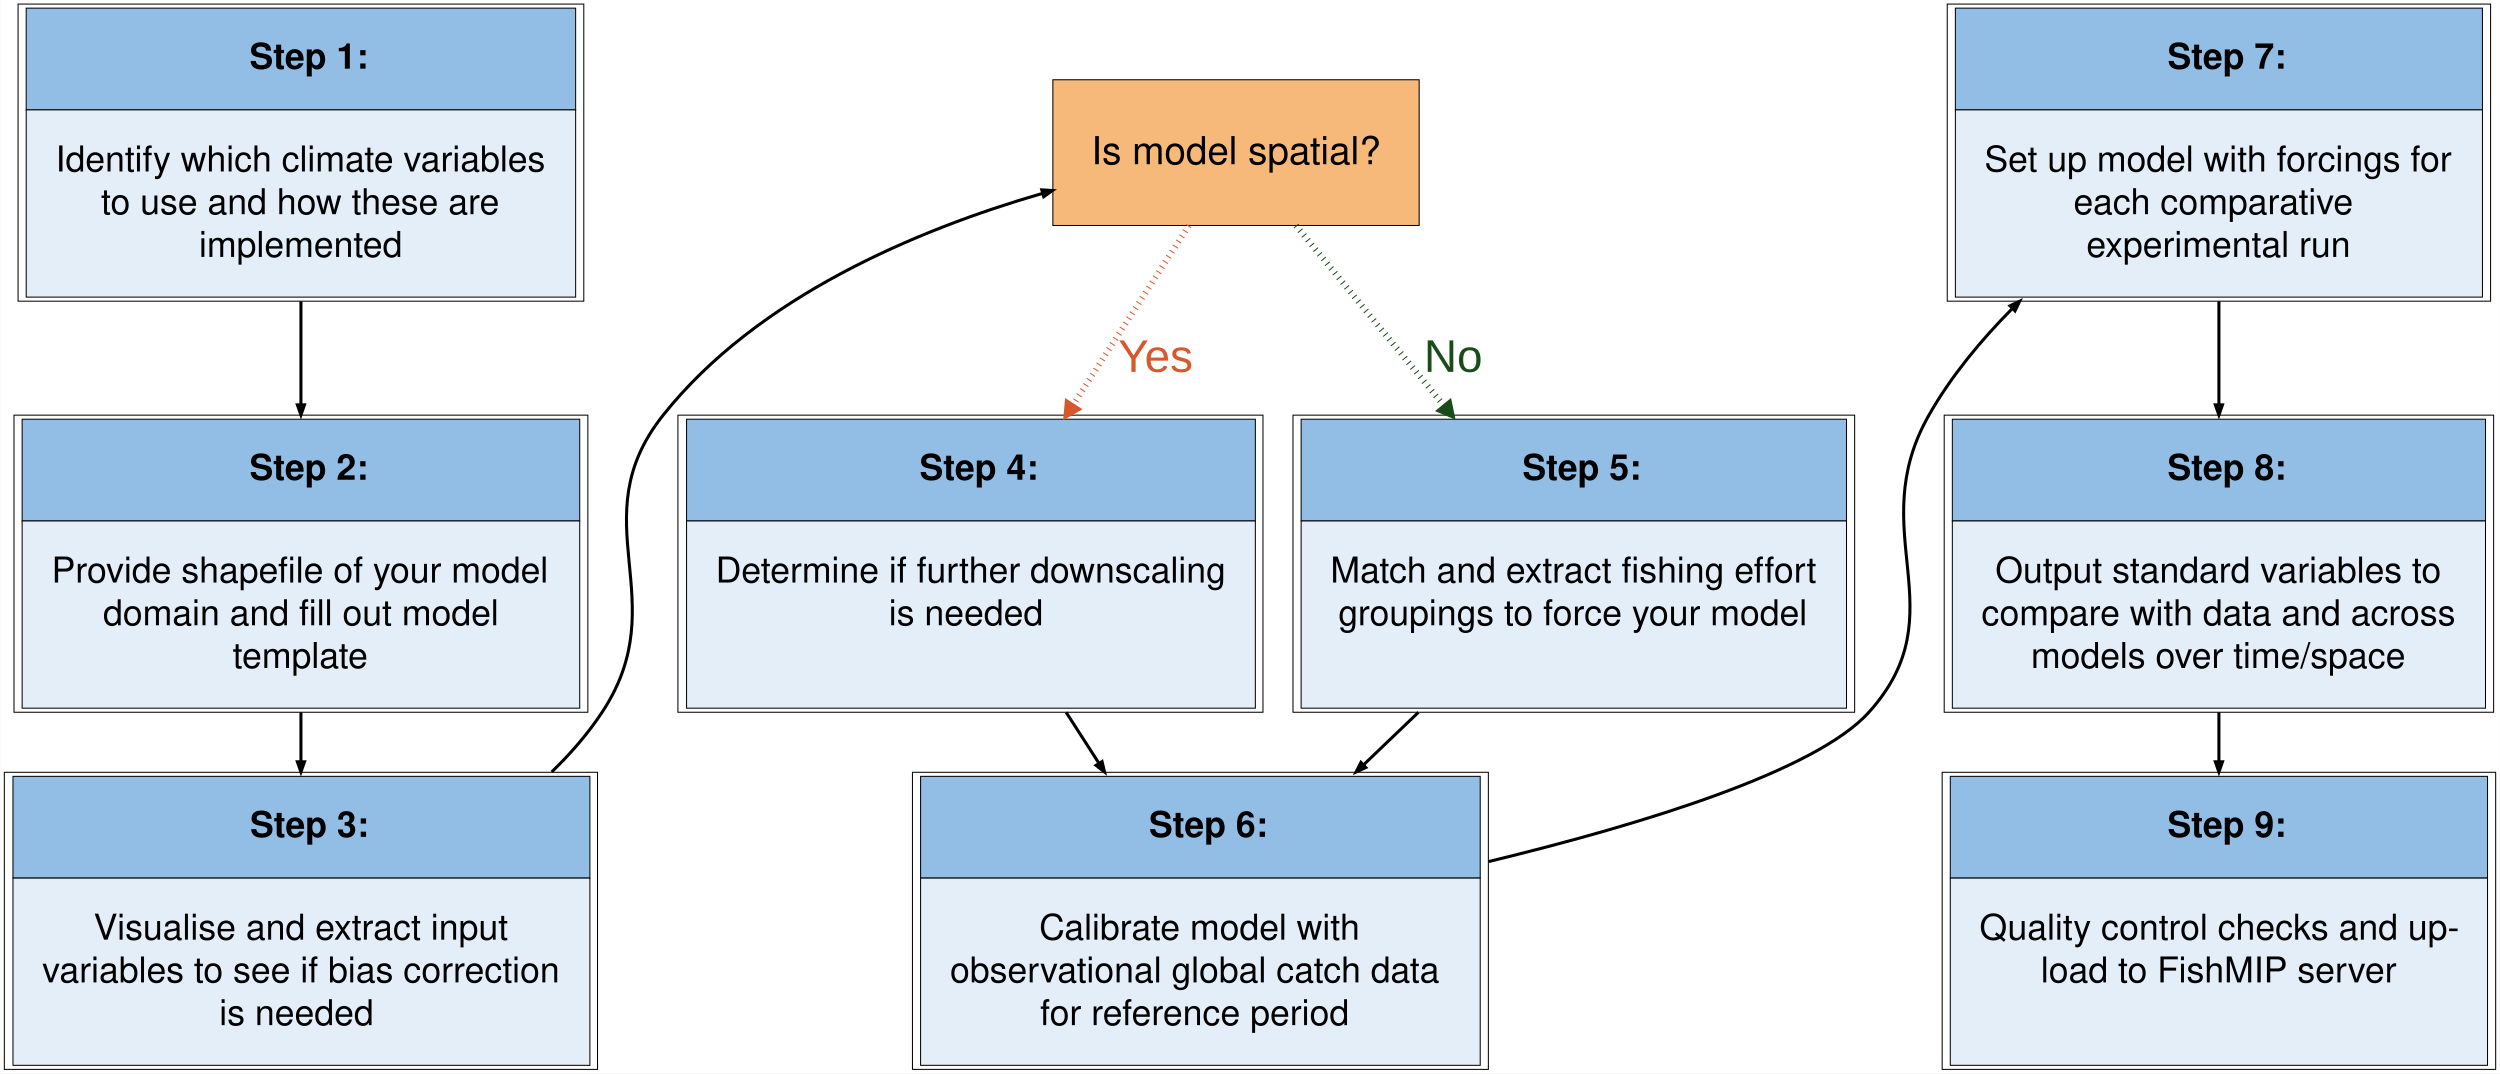
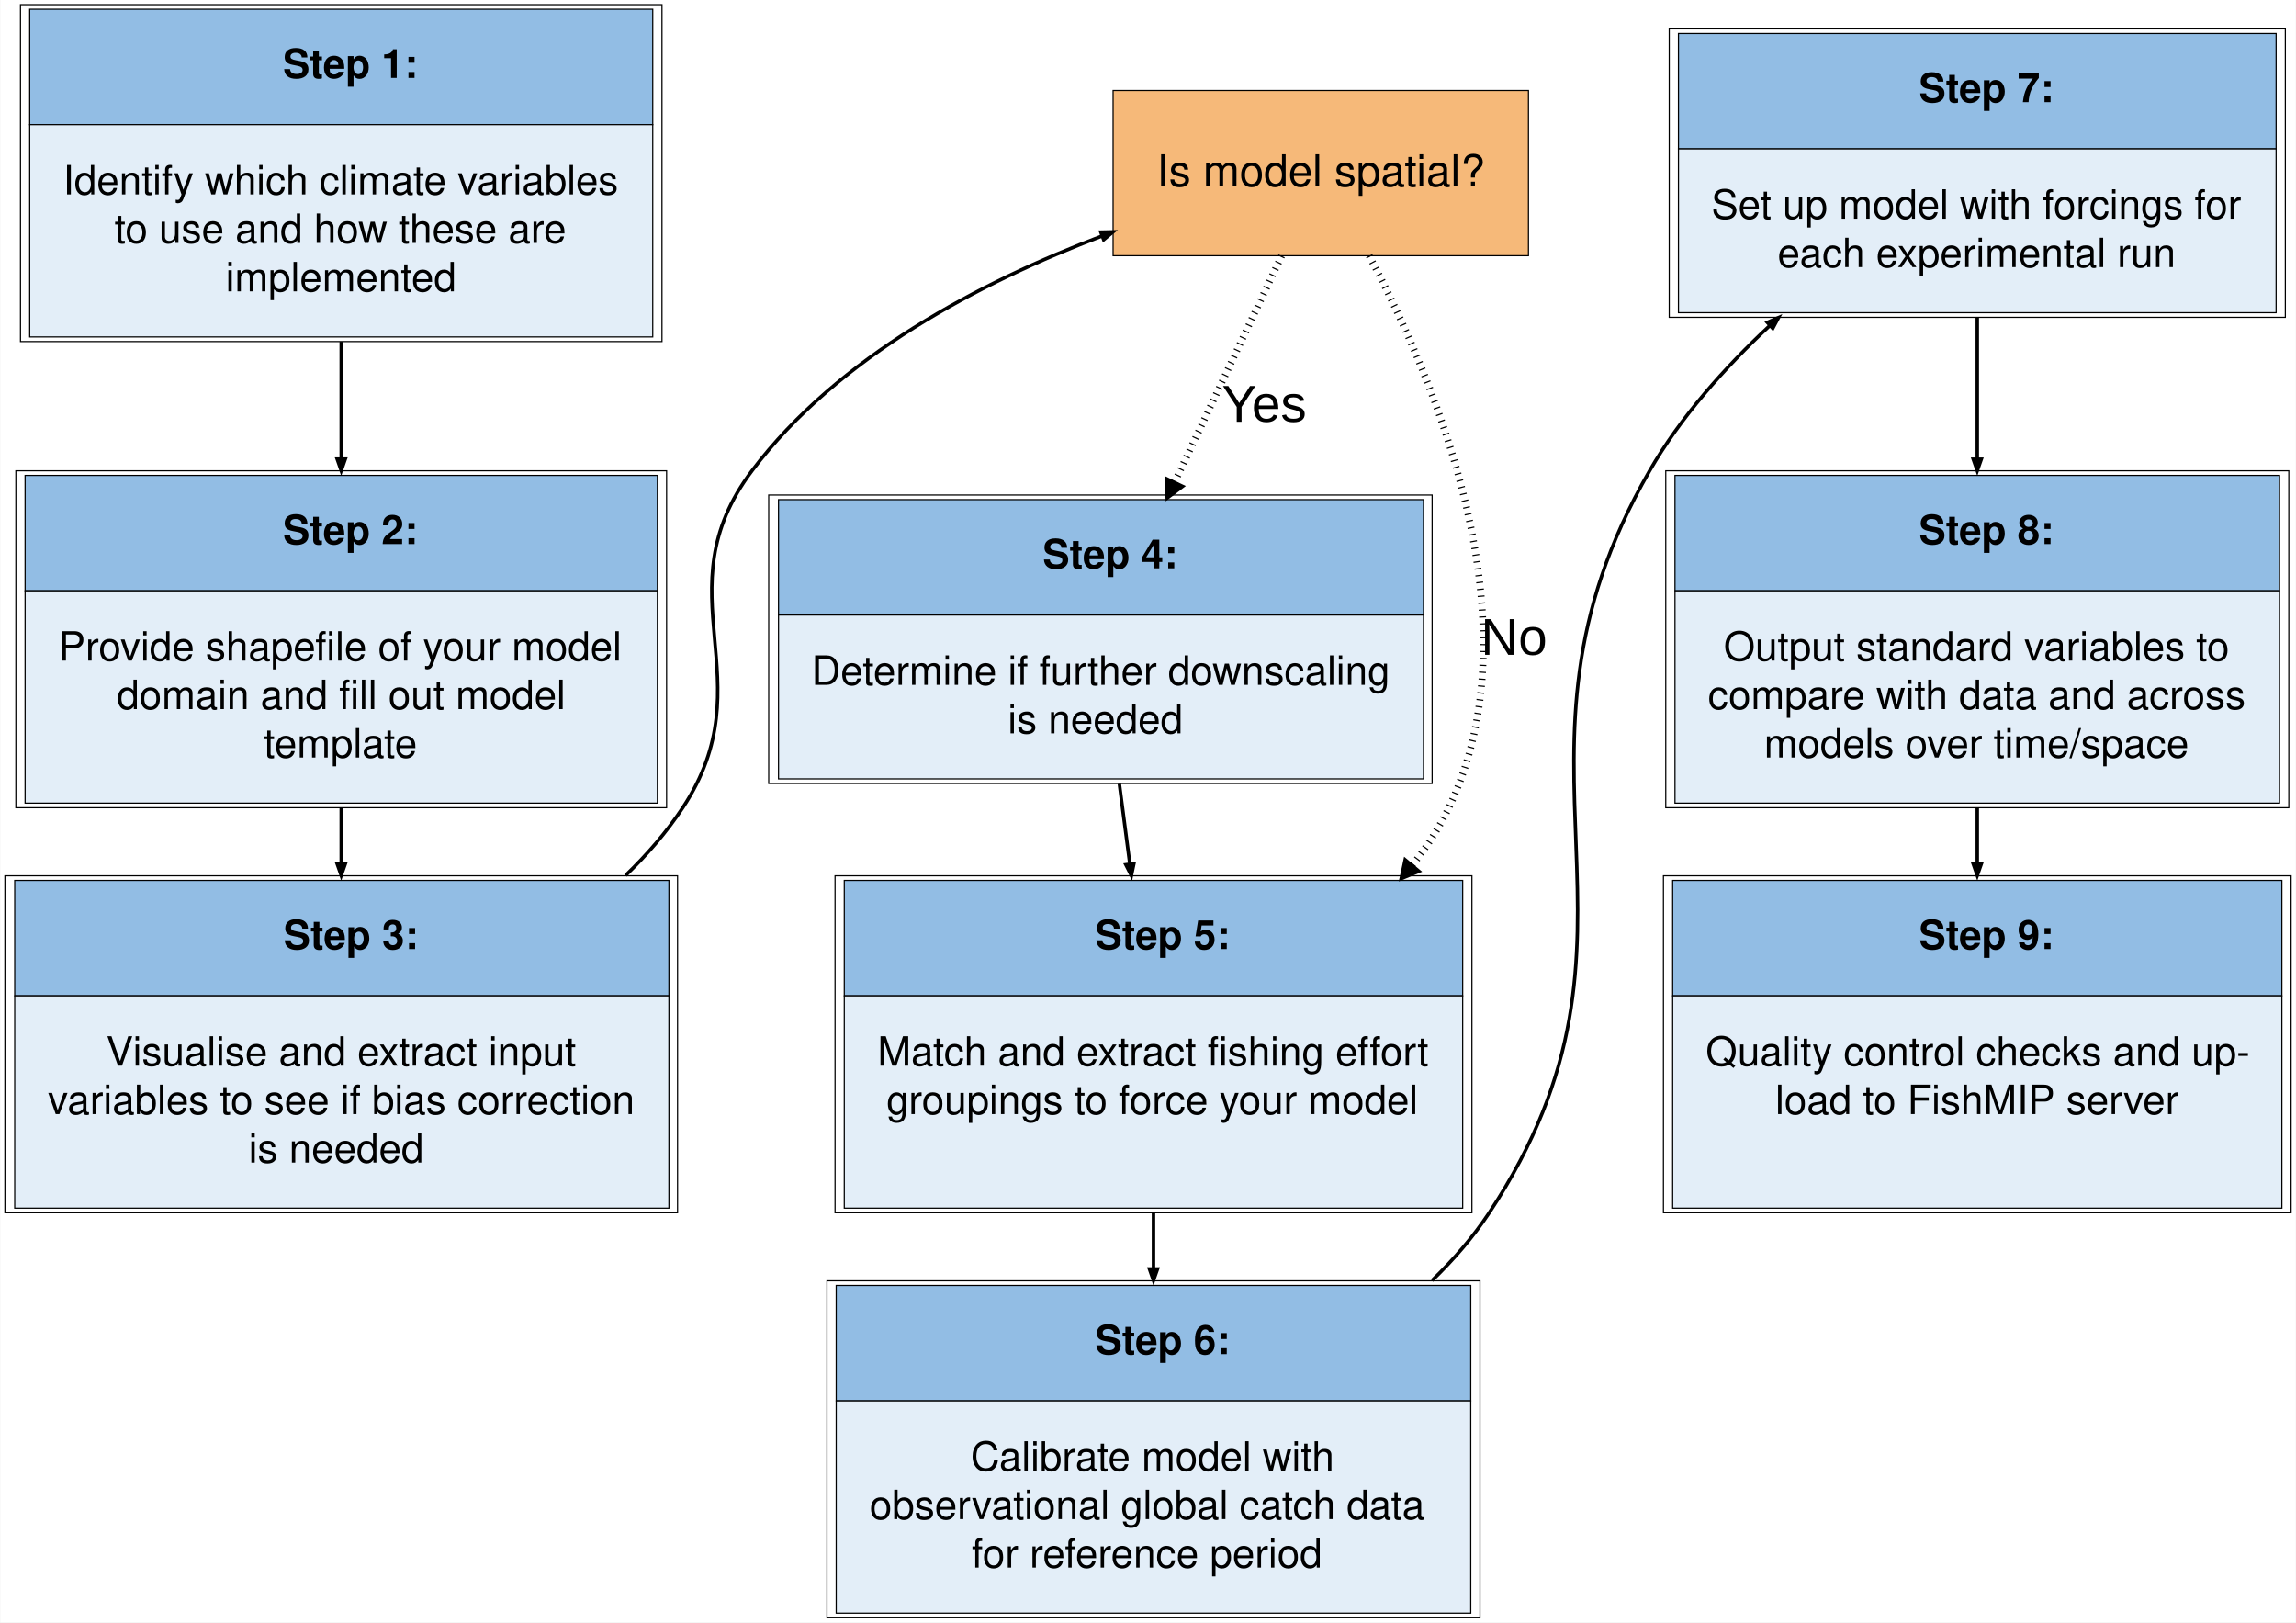
- <svg xmlns="http://www.w3.org/2000/svg" xmlns:xlink="http://www.w3.org/1999/xlink" width="2457pt" height="1055pt" viewBox="0.00 0.00 2456.50 1055.00">
-   <g id="graph0" class="graph" transform="scale(1 1) rotate(0) translate(4 1051)">
-     <polygon fill="#ffffff" stroke="transparent" points="-4,4 -4,-1051 2452.5,-1051 2452.5,4 -4,4" />
+ <svg xmlns="http://www.w3.org/2000/svg" xmlns:xlink="http://www.w3.org/1999/xlink" width="1990pt" height="1406pt" viewBox="0.00 0.00 1989.50 1406.00">
+   <g id="graph0" class="graph" transform="scale(1 1) rotate(0) translate(4 1402)">
+     <polygon fill="#ffffff" stroke="transparent" points="-4,4 -4,-1402 1985.5,-1402 1985.5,4 -4,4" />
    <g id="node1" class="node">
-       <polygon fill="#ffffff" stroke="#000000" points="569.5,-1047 13.5,-1047 13.5,-755 569.5,-755 569.5,-1047" />
-       <polygon fill="#92bde4" stroke="transparent" points="21.5,-943 21.5,-1043 561.5,-1043 561.5,-943 21.5,-943" />
-       <polygon fill="none" stroke="#000000" points="21.5,-943 21.5,-1043 561.5,-1043 561.5,-943 21.5,-943" />
-       <text text-anchor="start" x="231.191" y="-983.5" font-family="Helvetica,Arial,sans-serif" font-size="35.00" fill="#000000"> </text>
-       <text text-anchor="start" x="240.918" y="-983.5" font-family="Helvetica,Arial,sans-serif" font-weight="bold" font-size="35.00" fill="#000000">Step 1:</text>
-       <polygon fill="#e3eef8" stroke="transparent" points="21.5,-759 21.5,-943 561.5,-943 561.5,-759 21.5,-759" />
-       <polygon fill="none" stroke="#000000" points="21.5,-759 21.5,-943 561.5,-943 561.5,-759 21.5,-759" />
-       <text text-anchor="start" x="50.362" y="-882.5" font-family="Helvetica,Arial,sans-serif" font-size="35.00" fill="#000000">Identify which climate variables</text>
-       <text text-anchor="start" x="95.031" y="-840.5" font-family="Helvetica,Arial,sans-serif" font-size="35.00" fill="#000000">to use and how these are</text>
-       <text text-anchor="start" x="191.349" y="-798.5" font-family="Helvetica,Arial,sans-serif" font-size="35.00" fill="#000000">implemented</text>
+       <polygon fill="#ffffff" stroke="#000000" points="569.5,-1398 13.5,-1398 13.5,-1106 569.5,-1106 569.5,-1398" />
+       <polygon fill="#92bde4" stroke="transparent" points="21.5,-1294 21.5,-1394 561.5,-1394 561.5,-1294 21.5,-1294" />
+       <polygon fill="none" stroke="#000000" points="21.5,-1294 21.5,-1394 561.5,-1394 561.5,-1294 21.5,-1294" />
+       <text text-anchor="start" x="231.191" y="-1334.5" font-family="Helvetica,Arial,sans-serif" font-size="35.00" fill="#000000"> </text>
+       <text text-anchor="start" x="240.918" y="-1334.5" font-family="Helvetica,Arial,sans-serif" font-weight="bold" font-size="35.00" fill="#000000">Step 1:</text>
+       <polygon fill="#e3eef8" stroke="transparent" points="21.5,-1110 21.5,-1294 561.5,-1294 561.5,-1110 21.5,-1110" />
+       <polygon fill="none" stroke="#000000" points="21.5,-1110 21.5,-1294 561.5,-1294 561.5,-1110 21.5,-1110" />
+       <text text-anchor="start" x="50.362" y="-1233.5" font-family="Helvetica,Arial,sans-serif" font-size="35.00" fill="#000000">Identify which climate variables</text>
+       <text text-anchor="start" x="95.031" y="-1191.5" font-family="Helvetica,Arial,sans-serif" font-size="35.00" fill="#000000">to use and how these are</text>
+       <text text-anchor="start" x="191.349" y="-1149.5" font-family="Helvetica,Arial,sans-serif" font-size="35.00" fill="#000000">implemented</text>
    </g>
    <g id="node2" class="node">
-       <polygon fill="#ffffff" stroke="#000000" points="573.5,-643 9.5,-643 9.5,-351 573.5,-351 573.5,-643" />
-       <polygon fill="#92bde4" stroke="transparent" points="17.5,-539 17.5,-639 565.5,-639 565.5,-539 17.5,-539" />
-       <polygon fill="none" stroke="#000000" points="17.5,-539 17.5,-639 565.5,-639 565.5,-539 17.5,-539" />
-       <text text-anchor="start" x="231.191" y="-579.5" font-family="Helvetica,Arial,sans-serif" font-size="35.00" fill="#000000"> </text>
-       <text text-anchor="start" x="240.918" y="-579.5" font-family="Helvetica,Arial,sans-serif" font-weight="bold" font-size="35.00" fill="#000000">Step 2:</text>
-       <polygon fill="#e3eef8" stroke="transparent" points="17.5,-355 17.5,-539 565.5,-539 565.5,-355 17.5,-355" />
-       <polygon fill="none" stroke="#000000" points="17.5,-355 17.5,-539 565.5,-539 565.5,-355 17.5,-355" />
-       <text text-anchor="start" x="46.444" y="-478.5" font-family="Helvetica,Arial,sans-serif" font-size="35.00" fill="#000000">Provide shapefile of your model</text>
-       <text text-anchor="start" x="97.014" y="-436.5" font-family="Helvetica,Arial,sans-serif" font-size="35.00" fill="#000000">domain and fill out model</text>
-       <text text-anchor="start" x="224.401" y="-394.5" font-family="Helvetica,Arial,sans-serif" font-size="35.00" fill="#000000">template</text>
+       <polygon fill="#ffffff" stroke="#000000" points="573.5,-994 9.5,-994 9.5,-702 573.5,-702 573.5,-994" />
+       <polygon fill="#92bde4" stroke="transparent" points="17.5,-890 17.5,-990 565.5,-990 565.5,-890 17.5,-890" />
+       <polygon fill="none" stroke="#000000" points="17.5,-890 17.5,-990 565.5,-990 565.5,-890 17.5,-890" />
+       <text text-anchor="start" x="231.191" y="-930.5" font-family="Helvetica,Arial,sans-serif" font-size="35.00" fill="#000000"> </text>
+       <text text-anchor="start" x="240.918" y="-930.5" font-family="Helvetica,Arial,sans-serif" font-weight="bold" font-size="35.00" fill="#000000">Step 2:</text>
+       <polygon fill="#e3eef8" stroke="transparent" points="17.5,-706 17.5,-890 565.5,-890 565.5,-706 17.5,-706" />
+       <polygon fill="none" stroke="#000000" points="17.5,-706 17.5,-890 565.5,-890 565.5,-706 17.5,-706" />
+       <text text-anchor="start" x="46.444" y="-829.5" font-family="Helvetica,Arial,sans-serif" font-size="35.00" fill="#000000">Provide shapefile of your model</text>
+       <text text-anchor="start" x="97.014" y="-787.5" font-family="Helvetica,Arial,sans-serif" font-size="35.00" fill="#000000">domain and fill out model</text>
+       <text text-anchor="start" x="224.401" y="-745.5" font-family="Helvetica,Arial,sans-serif" font-size="35.00" fill="#000000">template</text>
    </g>
    <g id="edge1" class="edge">
-       <path fill="none" stroke="#000000" stroke-width="3" d="M291.5,-754.861C291.5,-721.899 291.5,-686.782 291.5,-653.416" />
-       <polygon fill="#000000" stroke="#000000" stroke-width="3" points="295,-653.121 291.5,-643.121 288,-653.122 295,-653.121" />
+       <path fill="none" stroke="#000000" stroke-width="3" d="M291.5,-1105.861C291.5,-1072.899 291.5,-1037.782 291.5,-1004.416" />
+       <polygon fill="#000000" stroke="#000000" stroke-width="3" points="295,-1004.121 291.5,-994.121 288,-1004.122 295,-1004.121" />
    </g>
    <g id="node3" class="node">
-       <polygon fill="#f6b979" stroke="#000000" points="1390.5,-972.601 1030.5,-972.601 1030.5,-829.399 1390.5,-829.399 1390.5,-972.601" />
-       <text text-anchor="middle" x="1210.5" y="-889.6" font-family="Helvetica,Arial,sans-serif" font-size="38.00" fill="#000000">Is model spatial?</text>
+       <polygon fill="#f6b979" stroke="#000000" points="1320.5,-1323.601 960.5,-1323.601 960.5,-1180.399 1320.5,-1180.399 1320.5,-1323.601" />
+       <text text-anchor="middle" x="1140.5" y="-1240.6" font-family="Helvetica,Arial,sans-serif" font-size="38.00" fill="#000000">Is model spatial?</text>
    </g>
    <g id="node4" class="node">
-       <polygon fill="#ffffff" stroke="#000000" points="583,-292 0,-292 0,0 583,0 583,-292" />
-       <polygon fill="#92bde4" stroke="transparent" points="8.5,-188 8.5,-288 575.5,-288 575.5,-188 8.5,-188" />
-       <polygon fill="none" stroke="#000000" points="8.5,-188 8.5,-288 575.5,-288 575.5,-188 8.5,-188" />
-       <text text-anchor="start" x="231.691" y="-228.5" font-family="Helvetica,Arial,sans-serif" font-size="35.00" fill="#000000"> </text>
-       <text text-anchor="start" x="241.418" y="-228.5" font-family="Helvetica,Arial,sans-serif" font-weight="bold" font-size="35.00" fill="#000000">Step 3:</text>
-       <polygon fill="#e3eef8" stroke="transparent" points="8.5,-4 8.5,-188 575.5,-188 575.5,-4 8.5,-4" />
-       <polygon fill="none" stroke="#000000" points="8.5,-4 8.5,-188 575.5,-188 575.5,-4 8.5,-4" />
-       <text text-anchor="start" x="87.78" y="-127.5" font-family="Helvetica,Arial,sans-serif" font-size="35.00" fill="#000000">Visualise and extract input</text>
-       <text text-anchor="start" x="37.233" y="-85.5" font-family="Helvetica,Arial,sans-serif" font-size="35.00" fill="#000000">variables to see if bias correction</text>
-       <text text-anchor="start" x="211.271" y="-43.5" font-family="Helvetica,Arial,sans-serif" font-size="35.00" fill="#000000"> is needed</text>
+       <polygon fill="#ffffff" stroke="#000000" points="583,-643 0,-643 0,-351 583,-351 583,-643" />
+       <polygon fill="#92bde4" stroke="transparent" points="8.5,-539 8.5,-639 575.5,-639 575.5,-539 8.5,-539" />
+       <polygon fill="none" stroke="#000000" points="8.5,-539 8.5,-639 575.5,-639 575.5,-539 8.5,-539" />
+       <text text-anchor="start" x="231.691" y="-579.5" font-family="Helvetica,Arial,sans-serif" font-size="35.00" fill="#000000"> </text>
+       <text text-anchor="start" x="241.418" y="-579.5" font-family="Helvetica,Arial,sans-serif" font-weight="bold" font-size="35.00" fill="#000000">Step 3:</text>
+       <polygon fill="#e3eef8" stroke="transparent" points="8.5,-355 8.5,-539 575.5,-539 575.5,-355 8.5,-355" />
+       <polygon fill="none" stroke="#000000" points="8.5,-355 8.5,-539 575.5,-539 575.5,-355 8.5,-355" />
+       <text text-anchor="start" x="87.78" y="-478.5" font-family="Helvetica,Arial,sans-serif" font-size="35.00" fill="#000000">Visualise and extract input</text>
+       <text text-anchor="start" x="37.233" y="-436.5" font-family="Helvetica,Arial,sans-serif" font-size="35.00" fill="#000000">variables to see if bias correction</text>
+       <text text-anchor="start" x="211.271" y="-394.5" font-family="Helvetica,Arial,sans-serif" font-size="35.00" fill="#000000"> is needed</text>
    </g>
    <g id="edge2" class="edge">
-       <path fill="none" stroke="#000000" stroke-width="3" d="M291.5,-350.94C291.5,-334.885 291.5,-318.491 291.5,-302.317" />
-       <polygon fill="#000000" stroke="#000000" stroke-width="3" points="295,-302.28 291.5,-292.28 288,-302.28 295,-302.28" />
+       <path fill="none" stroke="#000000" stroke-width="3" d="M291.5,-701.94C291.5,-685.885 291.5,-669.491 291.5,-653.317" />
+       <polygon fill="#000000" stroke="#000000" stroke-width="3" points="295,-653.28 291.5,-643.28 288,-653.28 295,-653.28" />
    </g>
    <g id="node5" class="node">
-       <polygon fill="#ffffff" stroke="#000000" points="1237,-643 662,-643 662,-351 1237,-351 1237,-643" />
-       <polygon fill="#92bde4" stroke="transparent" points="670.5,-539 670.5,-639 1229.5,-639 1229.5,-539 670.5,-539" />
-       <polygon fill="none" stroke="#000000" points="670.5,-539 670.5,-639 1229.5,-639 1229.5,-539 670.5,-539" />
-       <text text-anchor="start" x="889.692" y="-579.5" font-family="Helvetica,Arial,sans-serif" font-size="35.00" fill="#000000"> </text>
-       <text text-anchor="start" x="899.418" y="-579.5" font-family="Helvetica,Arial,sans-serif" font-weight="bold" font-size="35.00" fill="#000000">Step 4:</text>
-       <polygon fill="#e3eef8" stroke="transparent" points="670.5,-355 670.5,-539 1229.5,-539 1229.5,-355 670.5,-355" />
-       <polygon fill="none" stroke="#000000" points="670.5,-355 670.5,-539 1229.5,-539 1229.5,-355 670.5,-355" />
-       <text text-anchor="start" x="699.138" y="-478.5" font-family="Helvetica,Arial,sans-serif" font-size="35.00" fill="#000000">Determine if further downscaling</text>
-       <text text-anchor="start" x="869.271" y="-436.5" font-family="Helvetica,Arial,sans-serif" font-size="35.00" fill="#000000"> is needed</text>
+       <polygon fill="#ffffff" stroke="#000000" points="1237,-973 662,-973 662,-723 1237,-723 1237,-973" />
+       <polygon fill="#92bde4" stroke="transparent" points="670.5,-869 670.5,-969 1229.5,-969 1229.5,-869 670.5,-869" />
+       <polygon fill="none" stroke="#000000" points="670.5,-869 670.5,-969 1229.5,-969 1229.5,-869 670.5,-869" />
+       <text text-anchor="start" x="889.692" y="-909.5" font-family="Helvetica,Arial,sans-serif" font-size="35.00" fill="#000000"> </text>
+       <text text-anchor="start" x="899.418" y="-909.5" font-family="Helvetica,Arial,sans-serif" font-weight="bold" font-size="35.00" fill="#000000">Step 4:</text>
+       <polygon fill="#e3eef8" stroke="transparent" points="670.5,-727 670.5,-869 1229.5,-869 1229.5,-727 670.5,-727" />
+       <polygon fill="none" stroke="#000000" points="670.5,-727 670.5,-869 1229.5,-869 1229.5,-727 670.5,-727" />
+       <text text-anchor="start" x="699.138" y="-808.5" font-family="Helvetica,Arial,sans-serif" font-size="35.00" fill="#000000">Determine if further downscaling</text>
+       <text text-anchor="start" x="869.271" y="-766.5" font-family="Helvetica,Arial,sans-serif" font-size="35.00" fill="#000000"> is needed</text>
    </g>
    <g id="edge4" class="edge">
-       <path fill="none" stroke="#d8582d" stroke-width="6" stroke-dasharray="1,5" d="M1164.139,-829.238C1132.381,-780.08 1089.032,-712.981 1049.604,-651.95" />
-       <polygon fill="#d8582d" stroke="#d8582d" stroke-width="6" points="1053.904,-648.932 1044.068,-643.381 1045.085,-654.63 1053.904,-648.932" />
-       <text text-anchor="middle" x="1131.481" y="-685.5" font-family="bold Helvetica,Arial,sans-serif" font-size="45.00" fill="#d8582d">Yes</text>
+       <path fill="none" stroke="#000000" stroke-width="6" stroke-dasharray="1,5" d="M1106.573,-1180.238C1080.721,-1125.557 1044.376,-1048.679 1013.157,-982.646" />
+       <polygon fill="#000000" stroke="#000000" stroke-width="6" points="1017.808,-980.2 1008.787,-973.404 1008.315,-984.688 1017.808,-980.2" />
+       <text text-anchor="middle" x="1091.481" y="-1036.5" font-family="bold Helvetica,Arial,sans-serif" font-size="45.00" fill="#000000">Yes</text>
    </g>
    <g id="node6" class="node">
      <g id="a_node6">
        <a xlink:title="Step 5:">
-           <polygon fill="#ffffff" stroke="#000000" points="1818.5,-643 1266.5,-643 1266.5,-351 1818.5,-351 1818.5,-643" />
-           <polygon fill="#92bde4" stroke="transparent" points="1274.5,-539 1274.5,-639 1810.5,-639 1810.5,-539 1274.5,-539" />
-           <polygon fill="none" stroke="#000000" points="1274.5,-539 1274.5,-639 1810.5,-639 1810.5,-539 1274.5,-539" />
-           <text text-anchor="start" x="1482.191" y="-579.5" font-family="Helvetica,Arial,sans-serif" font-size="35.00" fill="#000000"> </text>
-           <text text-anchor="start" x="1491.918" y="-579.5" font-family="Helvetica,Arial,sans-serif" font-weight="bold" font-size="35.00" fill="#000000">Step 5:</text>
-           <polygon fill="#e3eef8" stroke="transparent" points="1274.5,-355 1274.5,-539 1810.5,-539 1810.5,-355 1274.5,-355" />
-           <polygon fill="none" stroke="#000000" points="1274.5,-355 1274.5,-539 1810.5,-539 1810.5,-355 1274.5,-355" />
-           <text text-anchor="start" x="1303.272" y="-478.5" font-family="Helvetica,Arial,sans-serif" font-size="35.00" fill="#000000">Match and extract fishing effort</text>
-           <text text-anchor="start" x="1311.055" y="-436.5" font-family="Helvetica,Arial,sans-serif" font-size="35.00" fill="#000000">groupings to force your model</text>
+           <polygon fill="#ffffff" stroke="#000000" points="1271.5,-643 719.5,-643 719.5,-351 1271.5,-351 1271.5,-643" />
+           <polygon fill="#92bde4" stroke="transparent" points="727.5,-539 727.5,-639 1263.5,-639 1263.5,-539 727.5,-539" />
+           <polygon fill="none" stroke="#000000" points="727.5,-539 727.5,-639 1263.5,-639 1263.5,-539 727.5,-539" />
+           <text text-anchor="start" x="935.192" y="-579.5" font-family="Helvetica,Arial,sans-serif" font-size="35.00" fill="#000000"> </text>
+           <text text-anchor="start" x="944.918" y="-579.5" font-family="Helvetica,Arial,sans-serif" font-weight="bold" font-size="35.00" fill="#000000">Step 5:</text>
+           <polygon fill="#e3eef8" stroke="transparent" points="727.5,-355 727.5,-539 1263.5,-539 1263.5,-355 727.5,-355" />
+           <polygon fill="none" stroke="#000000" points="727.5,-355 727.5,-539 1263.5,-539 1263.5,-355 727.5,-355" />
+           <text text-anchor="start" x="756.271" y="-478.5" font-family="Helvetica,Arial,sans-serif" font-size="35.00" fill="#000000">Match and extract fishing effort</text>
+           <text text-anchor="start" x="764.056" y="-436.5" font-family="Helvetica,Arial,sans-serif" font-size="35.00" fill="#000000">groupings to force your model</text>
        </a>
      </g>
    </g>
    <g id="edge5" class="edge">
-       <path fill="none" stroke="#194c19" stroke-width="6" stroke-dasharray="1,5" d="M1269.472,-829.238C1310.036,-779.878 1365.462,-712.432 1415.78,-651.201" />
-       <polygon fill="#194c19" stroke="#194c19" stroke-width="6" points="1419.914,-654.44 1422.207,-643.381 1411.802,-647.774 1419.914,-654.44" />
-       <text text-anchor="middle" x="1423.993" y="-685.5" font-family="bold Helvetica,Arial,sans-serif" font-size="45.00" fill="#194c19">No</text>
+       <path fill="none" stroke="#000000" stroke-width="6" stroke-dasharray="1,5" d="M1182.442,-1180.312C1240.017,-1071.799 1328.156,-861.59 1251.5,-702 1242.761,-683.806 1231.533,-666.72 1218.674,-650.783" />
+       <polygon fill="#000000" stroke="#000000" stroke-width="6" points="1222.668,-647.376 1212.234,-643.053 1214.6,-654.096 1222.668,-647.376" />
+       <text text-anchor="middle" x="1307.993" y="-834.5" font-family="bold Helvetica,Arial,sans-serif" font-size="45.00" fill="#000000">No</text>
    </g>
    <g id="node8" class="node">
      <g id="a_node8">
        <a xlink:title="Step 7:">
-           <polygon fill="#ffffff" stroke="#000000" points="2443.5,-1047 1909.5,-1047 1909.5,-755 2443.5,-755 2443.5,-1047" />
-           <polygon fill="#92bde4" stroke="transparent" points="1917.5,-943 1917.5,-1043 2435.5,-1043 2435.5,-943 1917.5,-943" />
-           <polygon fill="none" stroke="#000000" points="1917.5,-943 1917.5,-1043 2435.5,-1043 2435.5,-943 1917.5,-943" />
-           <text text-anchor="start" x="2116.191" y="-983.5" font-family="Helvetica,Arial,sans-serif" font-size="35.00" fill="#000000"> </text>
-           <text text-anchor="start" x="2125.918" y="-983.5" font-family="Helvetica,Arial,sans-serif" font-weight="bold" font-size="35.00" fill="#000000">Step 7:</text>
-           <polygon fill="#e3eef8" stroke="transparent" points="1917.5,-759 1917.5,-943 2435.5,-943 2435.5,-759 1917.5,-759" />
-           <polygon fill="none" stroke="#000000" points="1917.5,-759 1917.5,-943 2435.5,-943 2435.5,-759 1917.5,-759" />
-           <text text-anchor="start" x="1946.039" y="-882.5" font-family="Helvetica,Arial,sans-serif" font-size="35.00" fill="#000000">Set up model with forcings for</text>
-           <text text-anchor="start" x="2033.55" y="-840.5" font-family="Helvetica,Arial,sans-serif" font-size="35.00" fill="#000000">each comparative </text>
-           <text text-anchor="start" x="2046.204" y="-798.5" font-family="Helvetica,Arial,sans-serif" font-size="35.00" fill="#000000">experimental run</text>
+           <polygon fill="#ffffff" stroke="#000000" points="1976.5,-1377 1442.5,-1377 1442.5,-1127 1976.5,-1127 1976.5,-1377" />
+           <polygon fill="#92bde4" stroke="transparent" points="1450.5,-1273 1450.5,-1373 1968.5,-1373 1968.5,-1273 1450.5,-1273" />
+           <polygon fill="none" stroke="#000000" points="1450.5,-1273 1450.5,-1373 1968.5,-1373 1968.5,-1273 1450.5,-1273" />
+           <text text-anchor="start" x="1649.191" y="-1313.5" font-family="Helvetica,Arial,sans-serif" font-size="35.00" fill="#000000"> </text>
+           <text text-anchor="start" x="1658.918" y="-1313.5" font-family="Helvetica,Arial,sans-serif" font-weight="bold" font-size="35.00" fill="#000000">Step 7:</text>
+           <polygon fill="#e3eef8" stroke="transparent" points="1450.5,-1131 1450.5,-1273 1968.5,-1273 1968.5,-1131 1450.5,-1131" />
+           <polygon fill="none" stroke="#000000" points="1450.5,-1131 1450.5,-1273 1968.5,-1273 1968.5,-1131 1450.5,-1131" />
+           <text text-anchor="start" x="1479.039" y="-1212.5" font-family="Helvetica,Arial,sans-serif" font-size="35.00" fill="#000000">Set up model with forcings for</text>
+           <text text-anchor="start" x="1536.406" y="-1170.5" font-family="Helvetica,Arial,sans-serif" font-size="35.00" fill="#000000">each experimental run</text>
        </a>
      </g>
    </g>
    <g id="edge3" class="edge">
-       <path fill="none" stroke="#000000" stroke-width="3" d="M537.951,-292.327C556.596,-310.308 573.544,-329.877 587.5,-351 660.535,-461.541 565.031,-539.307 647.5,-643 739.794,-759.048 896.032,-824.937 1020.537,-861.031" />
-       <polygon fill="#000000" stroke="#000000" stroke-width="3" points="1019.625,-864.41 1030.201,-863.792 1021.548,-857.68 1019.625,-864.41" />
+       <path fill="none" stroke="#000000" stroke-width="3" d="M537.951,-643.327C556.596,-661.308 573.544,-680.878 587.5,-702 660.535,-812.541 567.778,-888.181 647.5,-994 722.193,-1093.144 846.111,-1157.76 951.021,-1197.533" />
+       <polygon fill="#000000" stroke="#000000" stroke-width="3" points="949.873,-1200.84 960.466,-1201.066 952.326,-1194.284 949.873,-1200.84" />
+     </g>
+     <g id="edge6" class="edge">
+       <path fill="none" stroke="#000000" stroke-width="3" d="M965.912,-722.768C968.87,-700.2 971.986,-676.422 975.042,-653.106" />
+       <polygon fill="#000000" stroke="#000000" stroke-width="3" points="978.518,-653.516 976.347,-643.146 971.577,-652.607 978.518,-653.516" />
    </g>
    <g id="node7" class="node">
-       <polygon fill="#ffffff" stroke="#000000" points="1458.5,-292 892.5,-292 892.5,0 1458.5,0 1458.5,-292" />
-       <polygon fill="#92bde4" stroke="transparent" points="900.5,-188 900.5,-288 1450.5,-288 1450.5,-188 900.5,-188" />
-       <polygon fill="none" stroke="#000000" points="900.5,-188 900.5,-288 1450.5,-288 1450.5,-188 900.5,-188" />
-       <text text-anchor="start" x="1115.191" y="-228.5" font-family="Helvetica,Arial,sans-serif" font-size="35.00" fill="#000000"> </text>
-       <text text-anchor="start" x="1124.918" y="-228.5" font-family="Helvetica,Arial,sans-serif" font-weight="bold" font-size="35.00" fill="#000000">Step 6:</text>
-       <polygon fill="#e3eef8" stroke="transparent" points="900.5,-4 900.5,-188 1450.5,-188 1450.5,-4 900.5,-4" />
-       <polygon fill="none" stroke="#000000" points="900.5,-4 900.5,-188 1450.5,-188 1450.5,-4 900.5,-4" />
-       <text text-anchor="start" x="1017.02" y="-127.5" font-family="Helvetica,Arial,sans-serif" font-size="35.00" fill="#000000">Calibrate model with</text>
-       <text text-anchor="start" x="929.447" y="-85.5" font-family="Helvetica,Arial,sans-serif" font-size="35.00" fill="#000000"> observational global catch data</text>
-       <text text-anchor="start" x="1017.965" y="-43.5" font-family="Helvetica,Arial,sans-serif" font-size="35.00" fill="#000000"> for reference period</text>
-     </g>
-     <g id="edge6" class="edge">
-       <path fill="none" stroke="#000000" stroke-width="3" d="M1043.544,-350.94C1054.175,-334.43 1065.035,-317.562 1075.735,-300.944" />
-       <polygon fill="#000000" stroke="#000000" stroke-width="3" points="1078.843,-302.582 1081.314,-292.28 1072.958,-298.793 1078.843,-302.582" />
+       <polygon fill="#ffffff" stroke="#000000" points="1278.5,-292 712.5,-292 712.5,0 1278.5,0 1278.5,-292" />
+       <polygon fill="#92bde4" stroke="transparent" points="720.5,-188 720.5,-288 1270.5,-288 1270.5,-188 720.5,-188" />
+       <polygon fill="none" stroke="#000000" points="720.5,-188 720.5,-288 1270.5,-288 1270.5,-188 720.5,-188" />
+       <text text-anchor="start" x="935.192" y="-228.5" font-family="Helvetica,Arial,sans-serif" font-size="35.00" fill="#000000"> </text>
+       <text text-anchor="start" x="944.918" y="-228.5" font-family="Helvetica,Arial,sans-serif" font-weight="bold" font-size="35.00" fill="#000000">Step 6:</text>
+       <polygon fill="#e3eef8" stroke="transparent" points="720.5,-4 720.5,-188 1270.5,-188 1270.5,-4 720.5,-4" />
+       <polygon fill="none" stroke="#000000" points="720.5,-4 720.5,-188 1270.5,-188 1270.5,-4 720.5,-4" />
+       <text text-anchor="start" x="837.02" y="-127.5" font-family="Helvetica,Arial,sans-serif" font-size="35.00" fill="#000000">Calibrate model with</text>
+       <text text-anchor="start" x="749.447" y="-85.5" font-family="Helvetica,Arial,sans-serif" font-size="35.00" fill="#000000"> observational global catch data</text>
+       <text text-anchor="start" x="837.965" y="-43.5" font-family="Helvetica,Arial,sans-serif" font-size="35.00" fill="#000000"> for reference period</text>
    </g>
    <g id="edge7" class="edge">
-       <path fill="none" stroke="#000000" stroke-width="3" d="M1389.782,-350.94C1372.044,-333.976 1353.912,-316.634 1336.073,-299.572" />
-       <polygon fill="#000000" stroke="#000000" stroke-width="3" points="1338.094,-296.662 1328.448,-292.28 1333.255,-301.721 1338.094,-296.662" />
+       <path fill="none" stroke="#000000" stroke-width="3" d="M995.5,-350.94C995.5,-334.885 995.5,-318.491 995.5,-302.317" />
+       <polygon fill="#000000" stroke="#000000" stroke-width="3" points="999,-302.28 995.5,-292.28 992,-302.28 999,-302.28" />
    </g>
    <g id="edge8" class="edge">
-       <path fill="none" stroke="#000000" stroke-width="3" d="M1458.941,-204.291C1612.198,-241.463 1780.534,-293.381 1832.5,-351 1921.174,-449.32 1826.032,-527.918 1891.5,-643 1913.054,-680.888 1942.159,-716.236 1973.561,-747.874" />
-       <polygon fill="#000000" stroke="#000000" stroke-width="3" points="1971.161,-750.424 1980.723,-754.989 1976.095,-745.458 1971.161,-750.424" />
+       <path fill="none" stroke="#000000" stroke-width="3" d="M1236.893,-292.211C1255.535,-310.26 1272.509,-329.876 1286.5,-351 1447.949,-594.762 1279.433,-740.722 1425.5,-994 1452.286,-1040.447 1490.304,-1083.191 1529.842,-1119.971" />
+       <polygon fill="#000000" stroke="#000000" stroke-width="3" points="1527.508,-1122.579 1537.24,-1126.768 1532.245,-1117.425 1527.508,-1122.579" />
    </g>
    <g id="node9" class="node">
-       <polygon fill="#ffffff" stroke="#000000" points="2446.5,-643 1906.5,-643 1906.5,-351 2446.5,-351 2446.5,-643" />
-       <polygon fill="#92bde4" stroke="transparent" points="1914.5,-539 1914.5,-639 2438.5,-639 2438.5,-539 1914.5,-539" />
-       <polygon fill="none" stroke="#000000" points="1914.5,-539 1914.5,-639 2438.5,-639 2438.5,-539 1914.5,-539" />
-       <text text-anchor="start" x="2116.191" y="-579.5" font-family="Helvetica,Arial,sans-serif" font-size="35.00" fill="#000000"> </text>
-       <text text-anchor="start" x="2125.918" y="-579.5" font-family="Helvetica,Arial,sans-serif" font-weight="bold" font-size="35.00" fill="#000000">Step 8:</text>
-       <polygon fill="#e3eef8" stroke="transparent" points="1914.5,-355 1914.5,-539 2438.5,-539 2438.5,-355 1914.5,-355" />
-       <polygon fill="none" stroke="#000000" points="1914.5,-355 1914.5,-539 2438.5,-539 2438.5,-355 1914.5,-355" />
-       <text text-anchor="start" x="1956.709" y="-478.5" font-family="Helvetica,Arial,sans-serif" font-size="35.00" fill="#000000">Output standard variables to</text>
-       <text text-anchor="start" x="1943.11" y="-436.5" font-family="Helvetica,Arial,sans-serif" font-size="35.00" fill="#000000">compare with data and across</text>
-       <text text-anchor="start" x="1991.749" y="-394.5" font-family="Helvetica,Arial,sans-serif" font-size="35.00" fill="#000000">models over time/space</text>
+       <polygon fill="#ffffff" stroke="#000000" points="1979.5,-994 1439.5,-994 1439.5,-702 1979.5,-702 1979.5,-994" />
+       <polygon fill="#92bde4" stroke="transparent" points="1447.5,-890 1447.5,-990 1971.5,-990 1971.5,-890 1447.5,-890" />
+       <polygon fill="none" stroke="#000000" points="1447.5,-890 1447.5,-990 1971.5,-990 1971.5,-890 1447.5,-890" />
+       <text text-anchor="start" x="1649.191" y="-930.5" font-family="Helvetica,Arial,sans-serif" font-size="35.00" fill="#000000"> </text>
+       <text text-anchor="start" x="1658.918" y="-930.5" font-family="Helvetica,Arial,sans-serif" font-weight="bold" font-size="35.00" fill="#000000">Step 8:</text>
+       <polygon fill="#e3eef8" stroke="transparent" points="1447.5,-706 1447.5,-890 1971.5,-890 1971.5,-706 1447.5,-706" />
+       <polygon fill="none" stroke="#000000" points="1447.5,-706 1447.5,-890 1971.5,-890 1971.5,-706 1447.5,-706" />
+       <text text-anchor="start" x="1489.709" y="-829.5" font-family="Helvetica,Arial,sans-serif" font-size="35.00" fill="#000000">Output standard variables to</text>
+       <text text-anchor="start" x="1476.11" y="-787.5" font-family="Helvetica,Arial,sans-serif" font-size="35.00" fill="#000000">compare with data and across</text>
+       <text text-anchor="start" x="1524.749" y="-745.5" font-family="Helvetica,Arial,sans-serif" font-size="35.00" fill="#000000">models over time/space</text>
    </g>
    <g id="edge9" class="edge">
-       <path fill="none" stroke="#000000" stroke-width="3" d="M2176.5,-754.861C2176.5,-721.899 2176.5,-686.782 2176.5,-653.416" />
-       <polygon fill="#000000" stroke="#000000" stroke-width="3" points="2180,-653.121 2176.5,-643.121 2173,-653.122 2180,-653.121" />
+       <path fill="none" stroke="#000000" stroke-width="3" d="M1709.5,-1126.939C1709.5,-1088.082 1709.5,-1044.759 1709.5,-1004.063" />
+       <polygon fill="#000000" stroke="#000000" stroke-width="3" points="1713,-1004.055 1709.5,-994.055 1706,-1004.055 1713,-1004.055" />
    </g>
    <g id="node10" class="node">
-       <polygon fill="#ffffff" stroke="#000000" points="2448.5,-292 1904.5,-292 1904.5,0 2448.5,0 2448.5,-292" />
-       <polygon fill="#92bde4" stroke="transparent" points="1912.5,-188 1912.5,-288 2440.5,-288 2440.5,-188 1912.5,-188" />
-       <polygon fill="none" stroke="#000000" points="1912.5,-188 1912.5,-288 2440.5,-288 2440.5,-188 1912.5,-188" />
-       <text text-anchor="start" x="2116.191" y="-228.5" font-family="Helvetica,Arial,sans-serif" font-size="35.00" fill="#000000"> </text>
-       <text text-anchor="start" x="2125.918" y="-228.5" font-family="Helvetica,Arial,sans-serif" font-weight="bold" font-size="35.00" fill="#000000">Step 9:</text>
-       <polygon fill="#e3eef8" stroke="transparent" points="1912.5,-4 1912.5,-188 2440.5,-188 2440.5,-4 1912.5,-4" />
-       <polygon fill="none" stroke="#000000" points="1912.5,-4 1912.5,-188 2440.5,-188 2440.5,-4 1912.5,-4" />
-       <text text-anchor="start" x="1941.167" y="-127.5" font-family="Helvetica,Arial,sans-serif" font-size="35.00" fill="#000000">Quality control checks and up-</text>
-       <text text-anchor="start" x="2001.481" y="-85.5" font-family="Helvetica,Arial,sans-serif" font-size="35.00" fill="#000000">load to FishMIP server</text>
+       <polygon fill="#ffffff" stroke="#000000" points="1981.5,-643 1437.5,-643 1437.5,-351 1981.5,-351 1981.5,-643" />
+       <polygon fill="#92bde4" stroke="transparent" points="1445.5,-539 1445.5,-639 1973.5,-639 1973.5,-539 1445.5,-539" />
+       <polygon fill="none" stroke="#000000" points="1445.5,-539 1445.5,-639 1973.5,-639 1973.5,-539 1445.5,-539" />
+       <text text-anchor="start" x="1649.191" y="-579.5" font-family="Helvetica,Arial,sans-serif" font-size="35.00" fill="#000000"> </text>
+       <text text-anchor="start" x="1658.918" y="-579.5" font-family="Helvetica,Arial,sans-serif" font-weight="bold" font-size="35.00" fill="#000000">Step 9:</text>
+       <polygon fill="#e3eef8" stroke="transparent" points="1445.5,-355 1445.5,-539 1973.5,-539 1973.5,-355 1445.5,-355" />
+       <polygon fill="none" stroke="#000000" points="1445.5,-355 1445.5,-539 1973.5,-539 1973.5,-355 1445.5,-355" />
+       <text text-anchor="start" x="1474.167" y="-478.5" font-family="Helvetica,Arial,sans-serif" font-size="35.00" fill="#000000">Quality control checks and up-</text>
+       <text text-anchor="start" x="1534.481" y="-436.5" font-family="Helvetica,Arial,sans-serif" font-size="35.00" fill="#000000">load to FishMIP server</text>
    </g>
    <g id="edge10" class="edge">
-       <path fill="none" stroke="#000000" stroke-width="3" d="M2176.5,-350.94C2176.5,-334.885 2176.5,-318.491 2176.5,-302.317" />
-       <polygon fill="#000000" stroke="#000000" stroke-width="3" points="2180,-302.28 2176.5,-292.28 2173,-302.28 2180,-302.28" />
+       <path fill="none" stroke="#000000" stroke-width="3" d="M1709.5,-701.94C1709.5,-685.885 1709.5,-669.491 1709.5,-653.317" />
+       <polygon fill="#000000" stroke="#000000" stroke-width="3" points="1713,-653.28 1709.5,-643.28 1706,-653.28 1713,-653.28" />
    </g>
  </g>
</svg>
